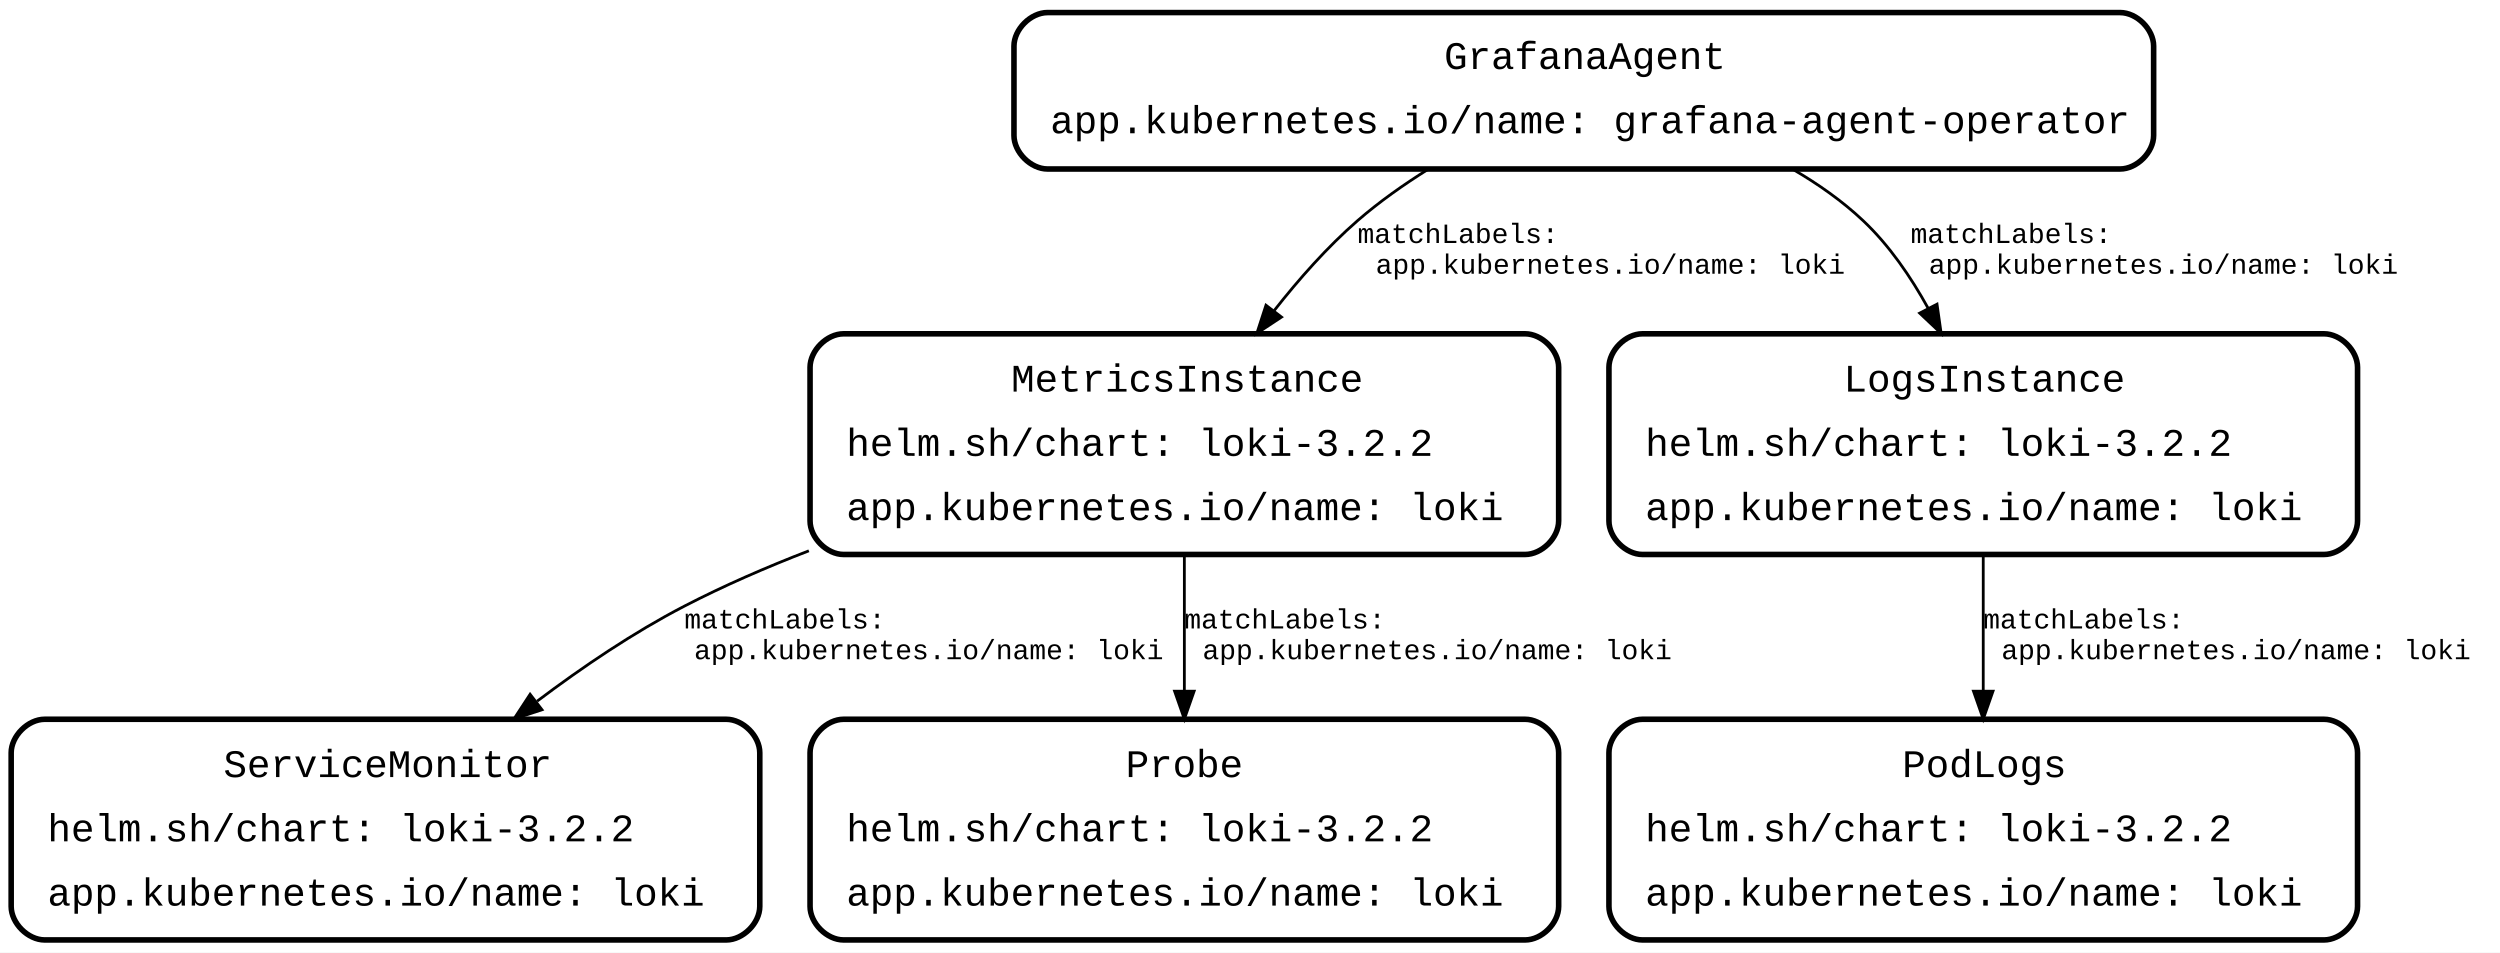
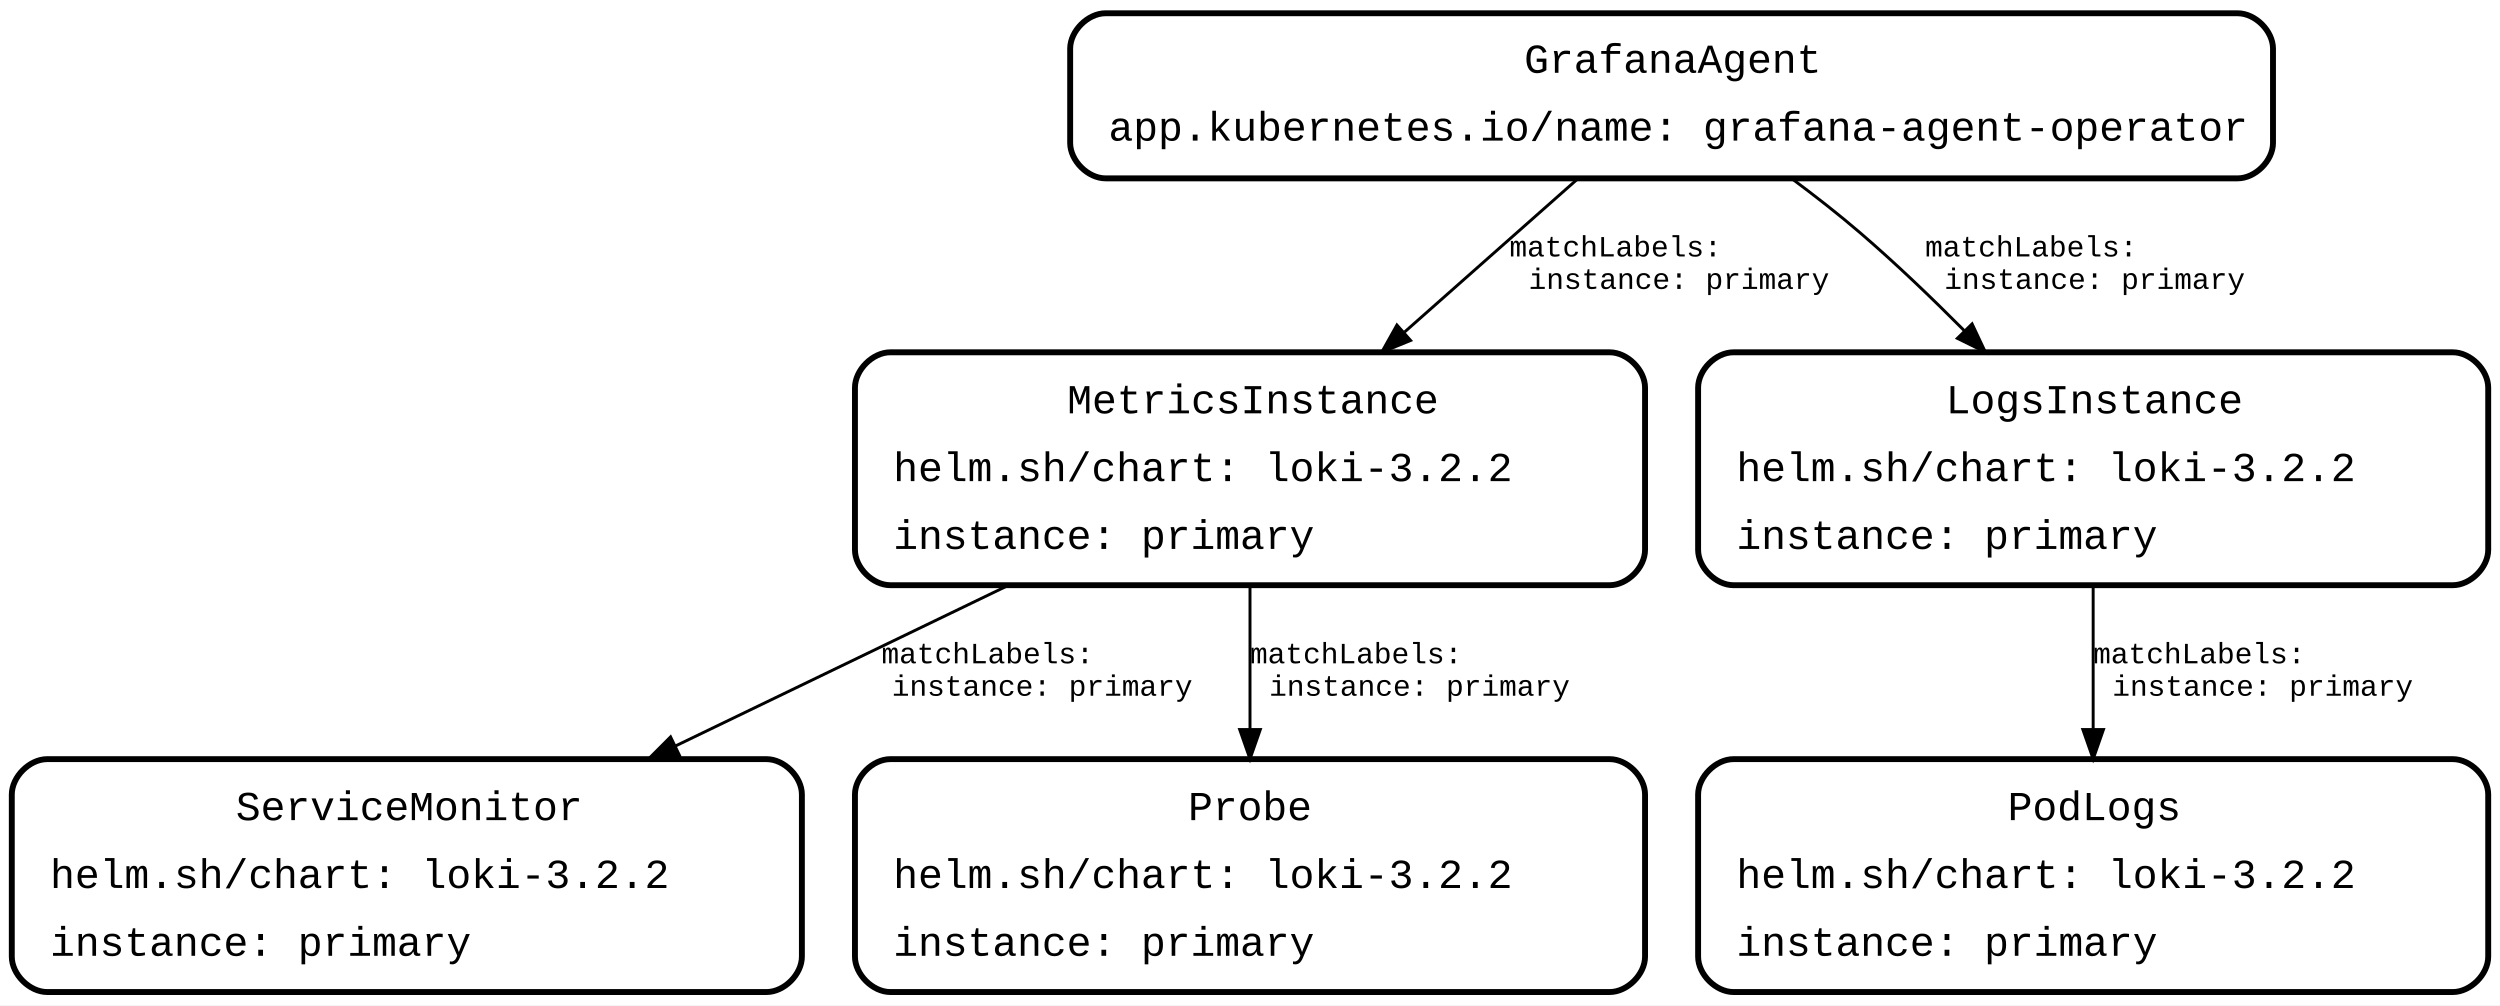
- <svg xmlns="http://www.w3.org/2000/svg" width="895pt" height="341pt" viewBox="0.00 0.00 895.00 341.00">
+ <svg xmlns="http://www.w3.org/2000/svg" width="848pt" height="341pt" viewBox="0.00 0.00 848.00 341.00">
  <g id="graph0" class="graph" transform="scale(1 1) rotate(0) translate(4 337)">
-     <polygon fill="#ffffff" stroke="transparent" points="-4,4 -4,-337 891,-337 891,4 -4,4" />
+     <polygon fill="#ffffff" stroke="transparent" points="-4,4 -4,-337 844,-337 844,4 -4,4" />
    <g id="node1" class="node">
      <path fill="#ffffff" stroke="#000000" stroke-width="2" d="M371,-276.5C371,-276.5 755,-276.5 755,-276.5 761,-276.5 767,-282.5 767,-288.5 767,-288.5 767,-320.5 767,-320.5 767,-326.5 761,-332.5 755,-332.5 755,-332.5 371,-332.5 371,-332.5 365,-332.5 359,-326.5 359,-320.5 359,-320.5 359,-288.5 359,-288.5 359,-282.5 365,-276.5 371,-276.5" />
      <text text-anchor="start" x="513" y="-312.3" font-family="Courier New" font-size="14.00" fill="#000000">GrafanaAgent</text>
      <text text-anchor="start" x="372" y="-289.3" font-family="Courier New" font-size="14.00" fill="#000000">app.kubernetes.io/name: grafana-agent-operator</text>
    </g>
    <g id="node2" class="node">
      <path fill="#ffffff" stroke="#000000" stroke-width="2" d="M298,-138.5C298,-138.5 542,-138.5 542,-138.5 548,-138.5 554,-144.5 554,-150.5 554,-150.5 554,-205.5 554,-205.5 554,-211.5 548,-217.5 542,-217.5 542,-217.5 298,-217.5 298,-217.5 292,-217.5 286,-211.5 286,-205.5 286,-205.5 286,-150.5 286,-150.5 286,-144.5 292,-138.5 298,-138.5" />
      <text text-anchor="start" x="358" y="-196.8" font-family="Courier New" font-size="14.00" fill="#000000">MetricsInstance</text>
      <text text-anchor="start" x="299" y="-173.8" font-family="Courier New" font-size="14.00" fill="#000000">helm.sh/chart: loki-3.2.2    </text>
-       <text text-anchor="start" x="299" y="-150.8" font-family="Courier New" font-size="14.00" fill="#000000">app.kubernetes.io/name: loki</text>
+       <text text-anchor="start" x="299" y="-150.8" font-family="Courier New" font-size="14.00" fill="#000000">instance: primary</text>
    </g>
    <g id="edge1" class="edge">
-       <path fill="none" stroke="#000000" d="M507.44,-276.5C498.523,-270.93 489.705,-264.707 482,-258 471.229,-248.623 461.048,-237.137 452.168,-225.826" />
-       <polygon fill="#000000" stroke="#000000" points="454.786,-223.487 445.942,-217.653 449.218,-227.728 454.786,-223.487" />
-       <text text-anchor="start" x="482" y="-250" font-family="Courier New" font-size="10.00" fill="#000000">matchLabels:</text>
-       <text text-anchor="middle" x="572.5" y="-239" font-family="Courier New" font-size="10.00" fill="#000000">  app.kubernetes.io/name: loki</text>
+       <path fill="none" stroke="#000000" d="M531.264,-276.425C513.975,-261.132 492.139,-241.815 472.399,-224.353" />
+       <polygon fill="#000000" stroke="#000000" points="474.473,-221.515 464.664,-217.511 469.835,-226.758 474.473,-221.515" />
+       <text text-anchor="start" x="508" y="-250" font-family="Courier New" font-size="10.00" fill="#000000">matchLabels:</text>
+       <text text-anchor="middle" x="565.5" y="-239" font-family="Courier New" font-size="10.00" fill="#000000">  instance: primary</text>
    </g>
    <g id="node3" class="node">
      <path fill="#ffffff" stroke="#000000" stroke-width="2" d="M584,-138.5C584,-138.5 828,-138.5 828,-138.5 834,-138.5 840,-144.5 840,-150.5 840,-150.5 840,-205.5 840,-205.5 840,-211.5 834,-217.5 828,-217.5 828,-217.5 584,-217.5 584,-217.5 578,-217.5 572,-211.5 572,-205.5 572,-205.5 572,-150.5 572,-150.5 572,-144.5 578,-138.5 584,-138.5" />
      <text text-anchor="start" x="656" y="-196.8" font-family="Courier New" font-size="14.00" fill="#000000">LogsInstance</text>
      <text text-anchor="start" x="585" y="-173.8" font-family="Courier New" font-size="14.00" fill="#000000">helm.sh/chart: loki-3.2.2    </text>
-       <text text-anchor="start" x="585" y="-150.8" font-family="Courier New" font-size="14.00" fill="#000000">app.kubernetes.io/name: loki</text>
+       <text text-anchor="start" x="585" y="-150.8" font-family="Courier New" font-size="14.00" fill="#000000">instance: primary</text>
    </g>
    <g id="edge4" class="edge">
-       <path fill="none" stroke="#000000" d="M637.739,-276.44C646.847,-271.153 655.55,-265.03 663,-258 672.32,-249.204 680.057,-237.93 686.276,-226.638" />
-       <polygon fill="#000000" stroke="#000000" points="689.452,-228.115 690.939,-217.625 683.235,-224.899 689.452,-228.115" />
-       <text text-anchor="start" x="680" y="-250" font-family="Courier New" font-size="10.00" fill="#000000">matchLabels:</text>
-       <text text-anchor="middle" x="770.5" y="-239" font-family="Courier New" font-size="10.00" fill="#000000">  app.kubernetes.io/name: loki</text>
+       <path fill="none" stroke="#000000" d="M603.715,-276.453C611.62,-270.583 619.709,-264.267 627,-258 638.9,-247.771 651.116,-236.078 662.277,-224.848" />
+       <polygon fill="#000000" stroke="#000000" points="664.931,-227.141 669.445,-217.556 659.939,-222.234 664.931,-227.141" />
+       <text text-anchor="start" x="649" y="-250" font-family="Courier New" font-size="10.00" fill="#000000">matchLabels:</text>
+       <text text-anchor="middle" x="706.5" y="-239" font-family="Courier New" font-size="10.00" fill="#000000">  instance: primary</text>
    </g>
    <g id="node4" class="node">
      <path fill="#ffffff" stroke="#000000" stroke-width="2" d="M12,-.5C12,-.5 256,-.5 256,-.5 262,-.5 268,-6.5 268,-12.5 268,-12.5 268,-67.5 268,-67.5 268,-73.5 262,-79.5 256,-79.5 256,-79.5 12,-79.5 12,-79.5 6,-79.5 0,-73.5 0,-67.5 0,-67.5 0,-12.5 0,-12.5 0,-6.5 6,-.5 12,-.5" />
      <text text-anchor="start" x="76" y="-58.8" font-family="Courier New" font-size="14.00" fill="#000000">ServiceMonitor</text>
      <text text-anchor="start" x="13" y="-35.8" font-family="Courier New" font-size="14.00" fill="#000000">helm.sh/chart: loki-3.2.2    </text>
-       <text text-anchor="start" x="13" y="-12.8" font-family="Courier New" font-size="14.00" fill="#000000">app.kubernetes.io/name: loki</text>
+       <text text-anchor="start" x="13" y="-12.8" font-family="Courier New" font-size="14.00" fill="#000000">instance: primary</text>
    </g>
    <g id="edge3" class="edge">
-       <path fill="none" stroke="#000000" d="M285.571,-139.812C270.234,-133.889 255.07,-127.284 241,-120 222.845,-110.602 204.509,-98.193 188.267,-85.96" />
-       <polygon fill="#000000" stroke="#000000" points="190.04,-82.908 179.977,-79.595 185.778,-88.461 190.04,-82.908" />
-       <text text-anchor="start" x="241" y="-112" font-family="Courier New" font-size="10.00" fill="#000000">matchLabels:</text>
-       <text text-anchor="middle" x="328.5" y="-101" font-family="Courier New" font-size="10.00" fill="#000000"> app.kubernetes.io/name: loki</text>
+       <path fill="none" stroke="#000000" d="M338.044,-138.455C302.741,-121.421 261.327,-101.438 225.069,-83.942" />
+       <polygon fill="#000000" stroke="#000000" points="226.495,-80.745 215.968,-79.551 223.453,-87.049 226.495,-80.745" />
+       <text text-anchor="start" x="295" y="-112" font-family="Courier New" font-size="10.00" fill="#000000">matchLabels:</text>
+       <text text-anchor="middle" x="349.5" y="-101" font-family="Courier New" font-size="10.00" fill="#000000"> instance: primary</text>
    </g>
    <g id="node5" class="node">
      <path fill="#ffffff" stroke="#000000" stroke-width="2" d="M298,-.5C298,-.5 542,-.5 542,-.5 548,-.5 554,-6.5 554,-12.5 554,-12.5 554,-67.5 554,-67.5 554,-73.5 548,-79.5 542,-79.5 542,-79.5 298,-79.5 298,-79.5 292,-79.5 286,-73.5 286,-67.5 286,-67.5 286,-12.5 286,-12.5 286,-6.5 292,-.5 298,-.5" />
      <text text-anchor="start" x="399" y="-58.8" font-family="Courier New" font-size="14.00" fill="#000000">Probe</text>
      <text text-anchor="start" x="299" y="-35.8" font-family="Courier New" font-size="14.00" fill="#000000">helm.sh/chart: loki-3.2.2    </text>
-       <text text-anchor="start" x="299" y="-12.8" font-family="Courier New" font-size="14.00" fill="#000000">app.kubernetes.io/name: loki</text>
+       <text text-anchor="start" x="299" y="-12.8" font-family="Courier New" font-size="14.00" fill="#000000">instance: primary</text>
    </g>
    <g id="edge2" class="edge">
      <path fill="none" stroke="#000000" d="M420,-138.455C420,-123.297 420,-105.805 420,-89.808" />
      <polygon fill="#000000" stroke="#000000" points="423.5,-89.551 420,-79.551 416.5,-89.551 423.5,-89.551" />
      <text text-anchor="start" x="420" y="-112" font-family="Courier New" font-size="10.00" fill="#000000">matchLabels:</text>
-       <text text-anchor="middle" x="510.5" y="-101" font-family="Courier New" font-size="10.00" fill="#000000">  app.kubernetes.io/name: loki</text>
+       <text text-anchor="middle" x="477.5" y="-101" font-family="Courier New" font-size="10.00" fill="#000000">  instance: primary</text>
    </g>
    <g id="node6" class="node">
      <path fill="#ffffff" stroke="#000000" stroke-width="2" d="M584,-.5C584,-.5 828,-.5 828,-.5 834,-.5 840,-6.5 840,-12.5 840,-12.5 840,-67.5 840,-67.5 840,-73.5 834,-79.5 828,-79.5 828,-79.5 584,-79.5 584,-79.5 578,-79.5 572,-73.5 572,-67.5 572,-67.5 572,-12.5 572,-12.5 572,-6.5 578,-.5 584,-.5" />
      <text text-anchor="start" x="677" y="-58.8" font-family="Courier New" font-size="14.00" fill="#000000">PodLogs</text>
      <text text-anchor="start" x="585" y="-35.8" font-family="Courier New" font-size="14.00" fill="#000000">helm.sh/chart: loki-3.2.2    </text>
-       <text text-anchor="start" x="585" y="-12.8" font-family="Courier New" font-size="14.00" fill="#000000">app.kubernetes.io/name: loki</text>
+       <text text-anchor="start" x="585" y="-12.8" font-family="Courier New" font-size="14.00" fill="#000000">instance: primary</text>
    </g>
    <g id="edge5" class="edge">
      <path fill="none" stroke="#000000" d="M706,-138.455C706,-123.297 706,-105.805 706,-89.808" />
      <polygon fill="#000000" stroke="#000000" points="709.5,-89.551 706,-79.551 702.5,-89.551 709.5,-89.551" />
      <text text-anchor="start" x="706" y="-112" font-family="Courier New" font-size="10.00" fill="#000000">matchLabels:</text>
-       <text text-anchor="middle" x="796.5" y="-101" font-family="Courier New" font-size="10.00" fill="#000000">  app.kubernetes.io/name: loki</text>
+       <text text-anchor="middle" x="763.5" y="-101" font-family="Courier New" font-size="10.00" fill="#000000">  instance: primary</text>
    </g>
  </g>
</svg>
